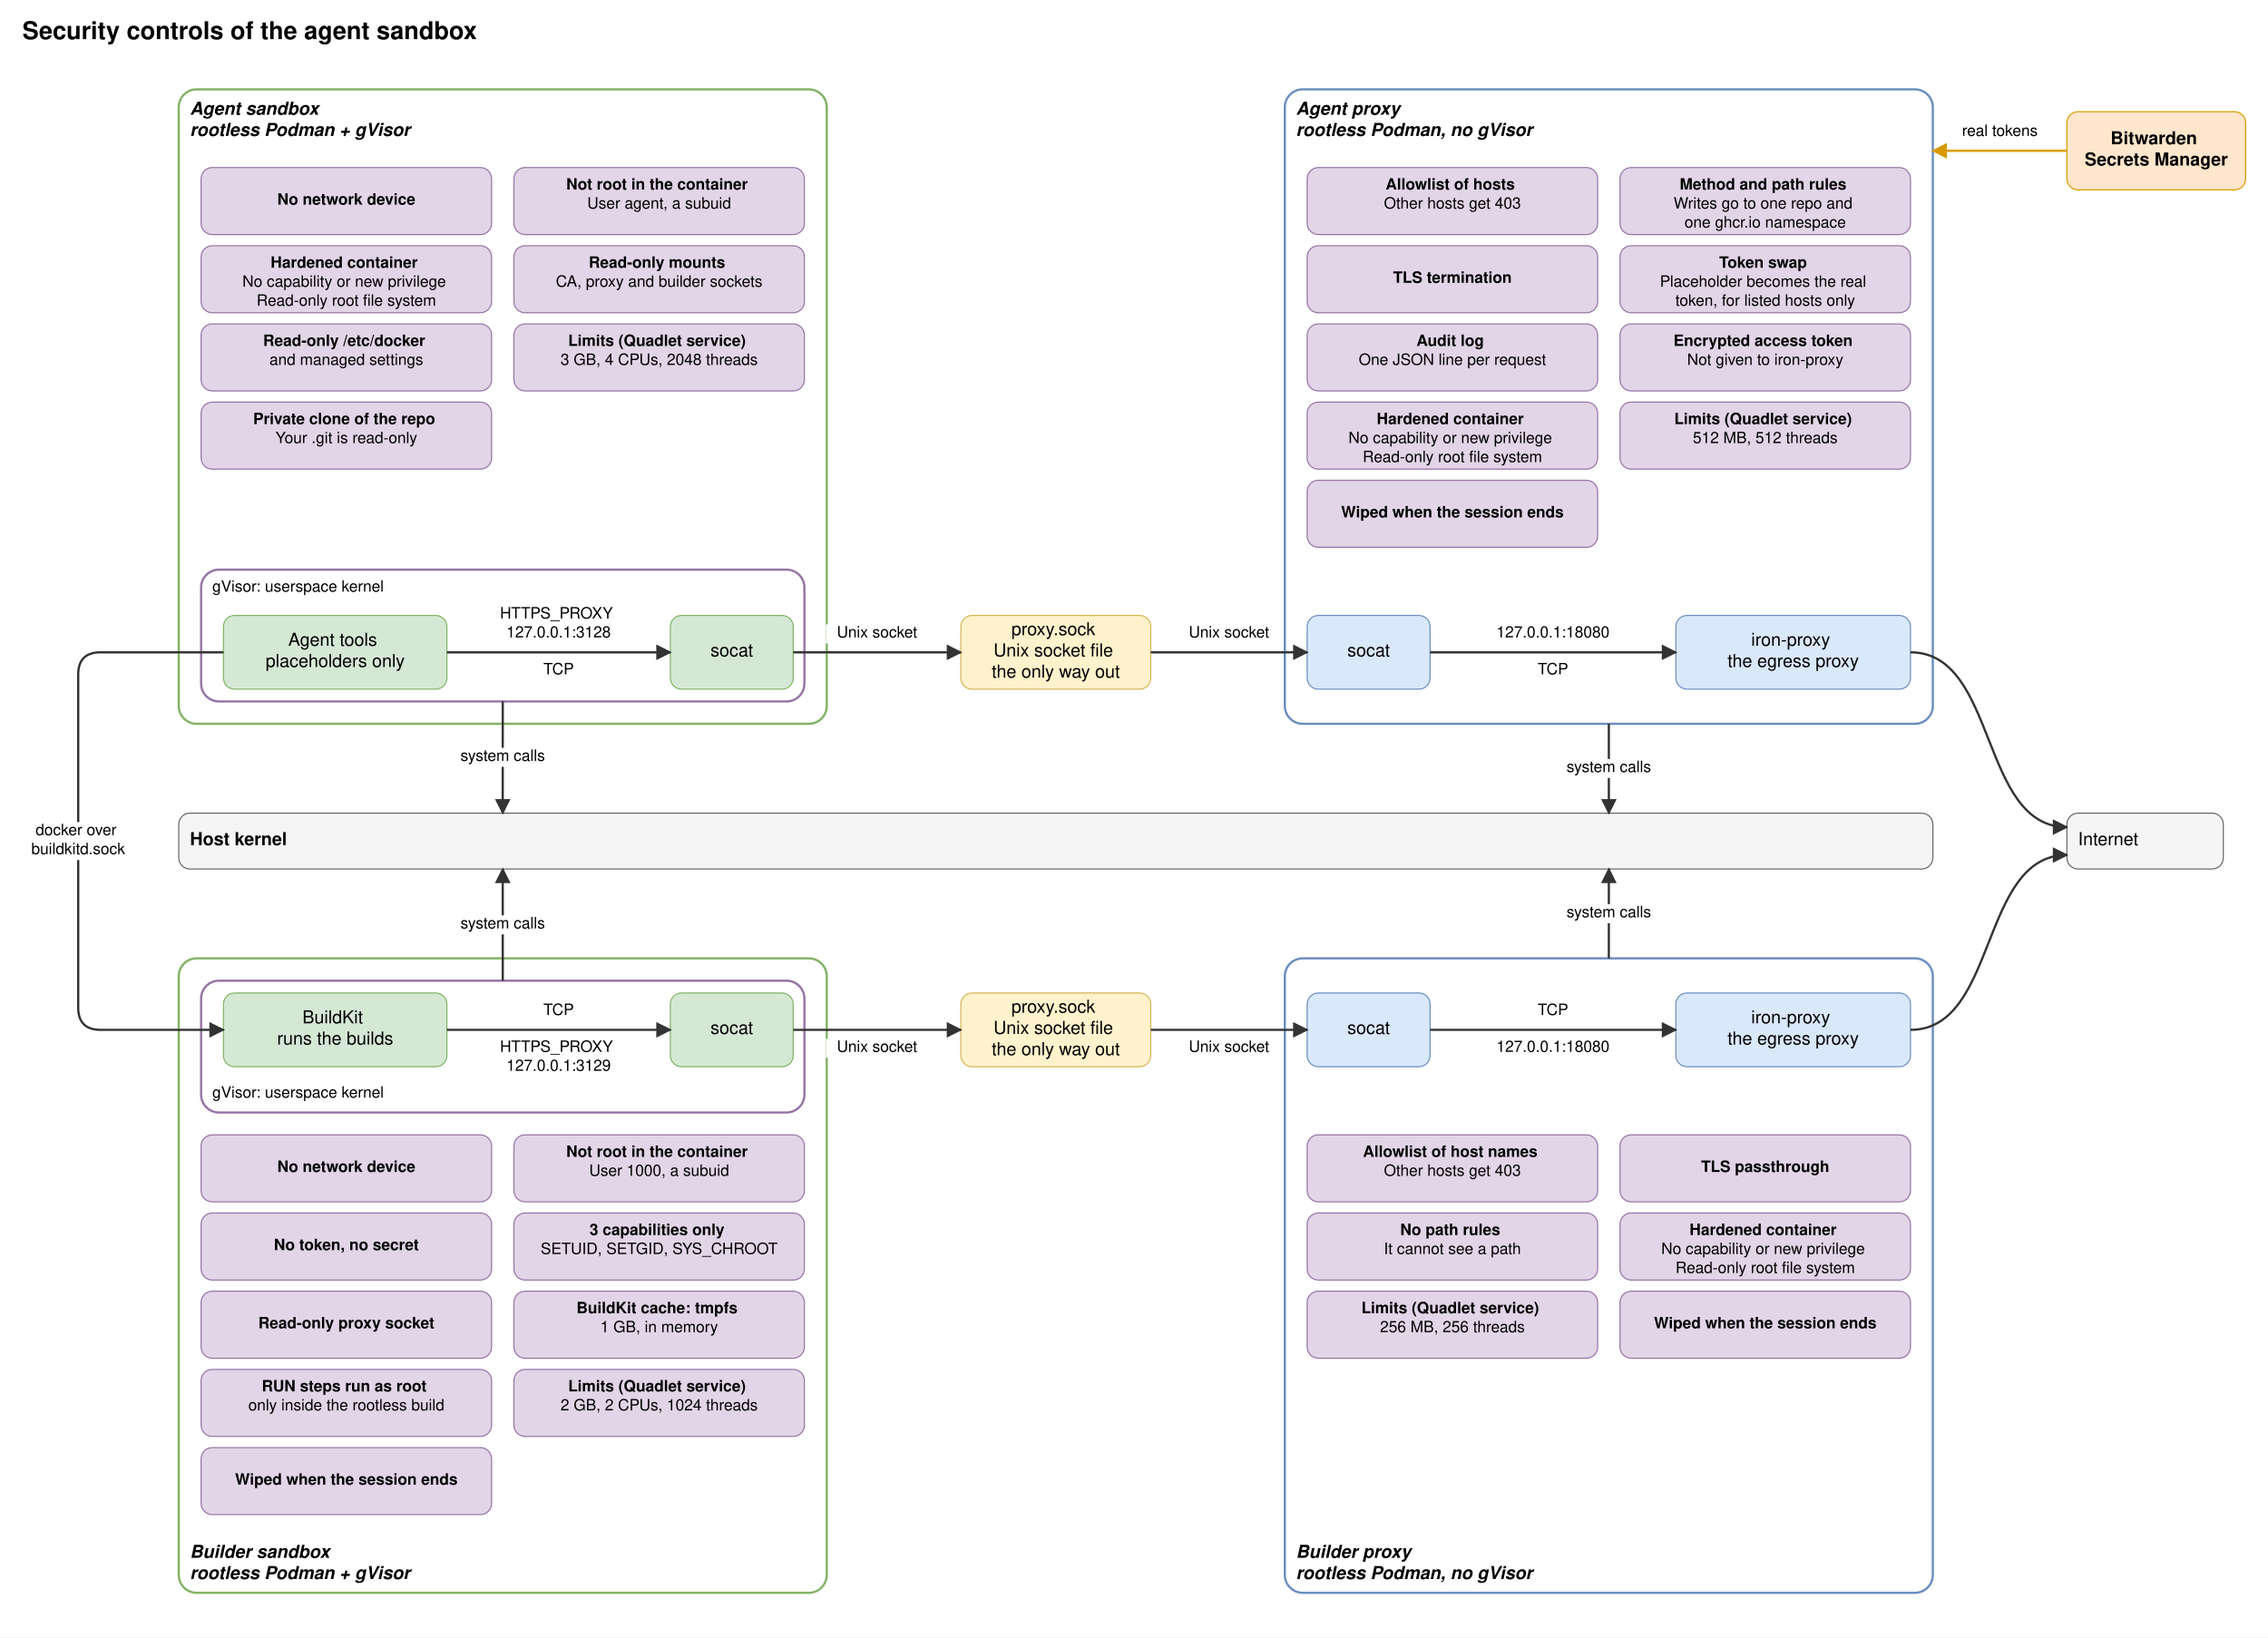
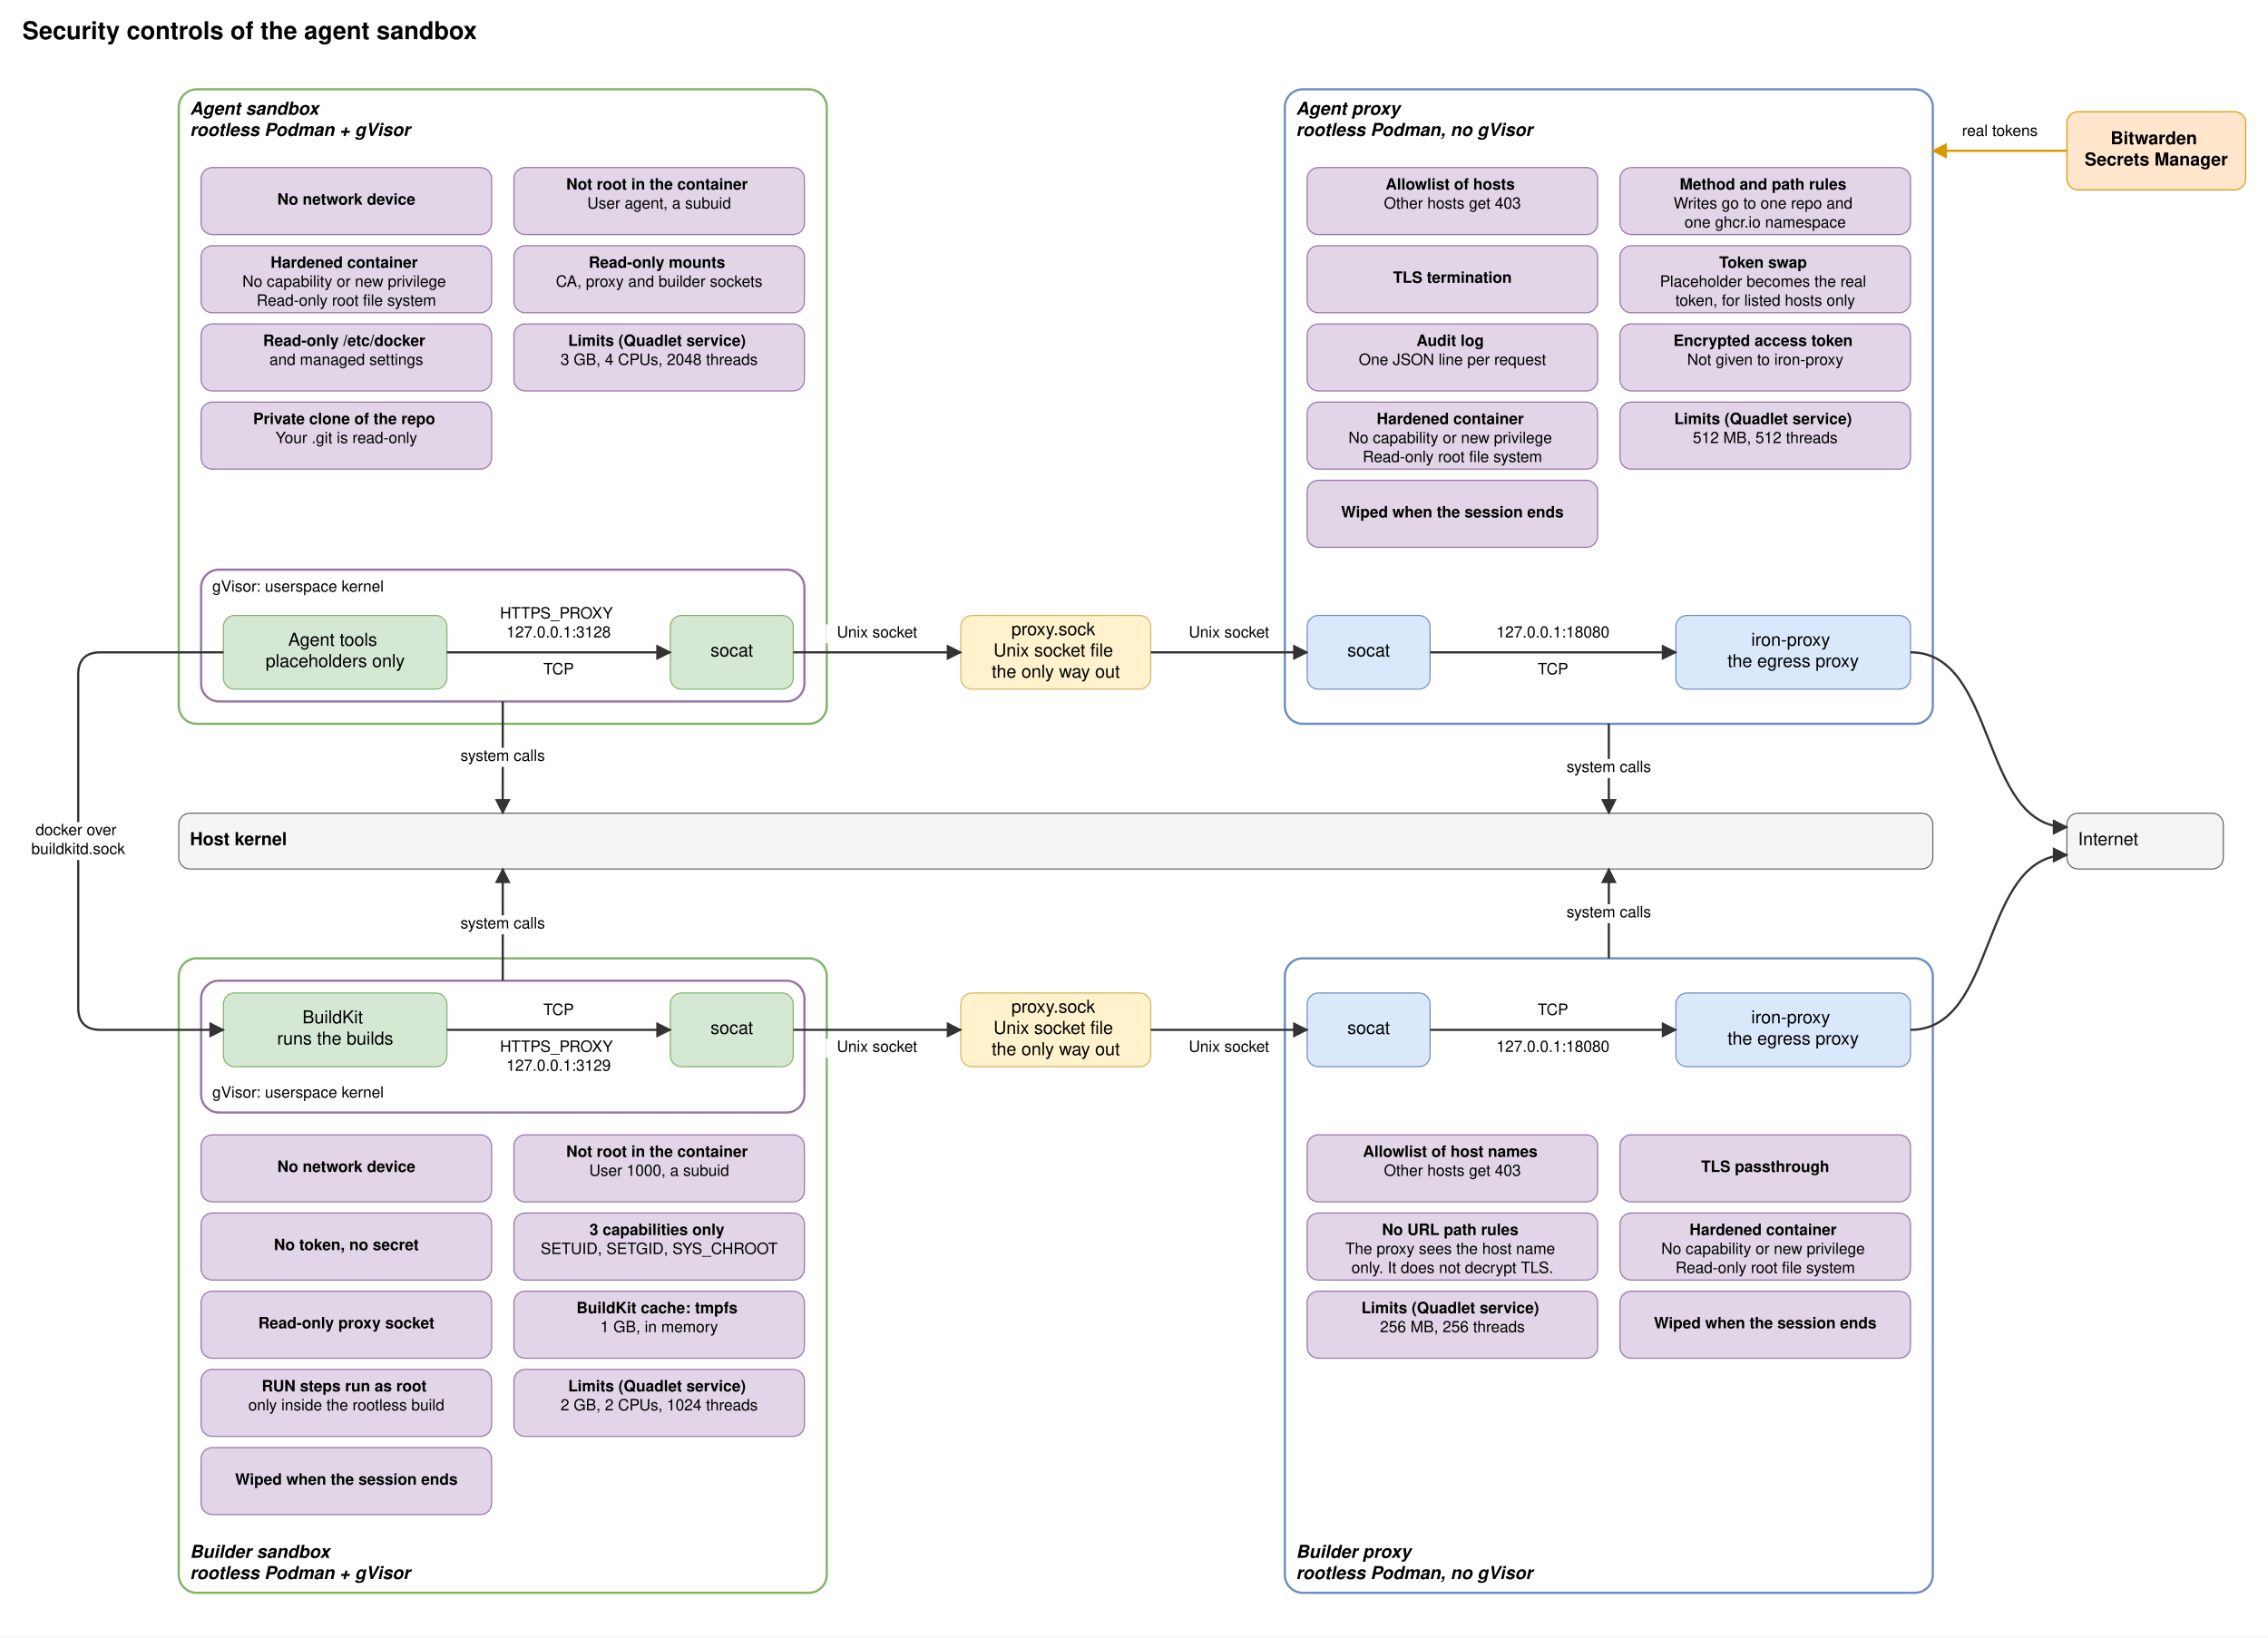
<svg xmlns="http://www.w3.org/2000/svg" width="2030" height="1466" viewBox="0 0 2030 1466" font-family="Helvetica, Arial, sans-serif" fill="#000000">
  <defs>
    <marker id="a-dark" viewBox="0 0 10 10" refX="9" refY="5" markerWidth="7" markerHeight="7" markerUnits="strokeWidth" orient="auto">
      <path d="M0 0 L10 5 L0 10 z" fill="#333333" />
    </marker>
    <marker id="a-orange" viewBox="0 0 10 10" refX="9" refY="5" markerWidth="7" markerHeight="7" markerUnits="strokeWidth" orient="auto">
      <path d="M0 0 L10 5 L0 10 z" fill="#d79b00" />
    </marker>
  </defs>
  <rect width="2030" height="1466" fill="#ffffff" />
  <text x="20" y="30" dominant-baseline="central" font-size="22" font-weight="bold">Security controls of the agent sandbox</text>
  <rect x="1150" y="80" width="580" height="568" rx="16" fill="#ffffff" stroke="#6c8ebf" stroke-width="2" />
  <text x="1160" y="97.5" text-anchor="start" dominant-baseline="central" font-size="16" font-weight="bold" font-style="italic">
    <tspan x="1160" dy="0">Agent proxy</tspan>
    <tspan x="1160" dy="19">rootless Podman, no gVisor</tspan>
  </text>
  <rect x="1170" y="551" width="110" height="66" rx="10" fill="#dae8fc" stroke="#6c8ebf" stroke-width="1" />
  <text x="1225.0" y="584.0" text-anchor="middle" dominant-baseline="central" font-size="16">
    <tspan x="1225.0" dy="0">socat</tspan>
  </text>
  <rect x="1170" y="150" width="260" height="60" rx="10" fill="#e1d5e7" stroke="#9673a6" stroke-width="1" />
  <text x="1300.0" y="166.5" text-anchor="middle" dominant-baseline="central" font-size="14">
    <tspan x="1300.0" dy="0" font-weight="bold">Allowlist of hosts</tspan>
    <tspan x="1300.0" dy="17">Other hosts get 403</tspan>
  </text>
  <rect x="1450" y="150" width="260" height="60" rx="10" fill="#e1d5e7" stroke="#9673a6" stroke-width="1" />
  <text x="1580.0" y="166.5" text-anchor="middle" dominant-baseline="central" font-size="14">
    <tspan x="1580.0" dy="0" font-weight="bold">Method and path rules</tspan>
    <tspan x="1580.0" dy="17">Writes go to one repo and</tspan>
    <tspan x="1580.0" dy="17">one ghcr.io namespace</tspan>
  </text>
  <rect x="1170" y="220" width="260" height="60" rx="10" fill="#e1d5e7" stroke="#9673a6" stroke-width="1" />
  <text x="1300.0" y="250.0" text-anchor="middle" dominant-baseline="central" font-size="14">
    <tspan x="1300.0" dy="0" font-weight="bold">TLS termination</tspan>
  </text>
  <rect x="1450" y="220" width="260" height="60" rx="10" fill="#e1d5e7" stroke="#9673a6" stroke-width="1" />
  <text x="1580.0" y="236.5" text-anchor="middle" dominant-baseline="central" font-size="14">
    <tspan x="1580.0" dy="0" font-weight="bold">Token swap</tspan>
    <tspan x="1580.0" dy="17">Placeholder becomes the real</tspan>
    <tspan x="1580.0" dy="17">token, for listed hosts only</tspan>
  </text>
  <rect x="1170" y="290" width="260" height="60" rx="10" fill="#e1d5e7" stroke="#9673a6" stroke-width="1" />
  <text x="1300.0" y="306.5" text-anchor="middle" dominant-baseline="central" font-size="14">
    <tspan x="1300.0" dy="0" font-weight="bold">Audit log</tspan>
    <tspan x="1300.0" dy="17">One JSON line per request</tspan>
  </text>
  <rect x="1450" y="290" width="260" height="60" rx="10" fill="#e1d5e7" stroke="#9673a6" stroke-width="1" />
  <text x="1580.0" y="306.5" text-anchor="middle" dominant-baseline="central" font-size="14">
    <tspan x="1580.0" dy="0" font-weight="bold">Encrypted access token</tspan>
    <tspan x="1580.0" dy="17">Not given to iron-proxy</tspan>
  </text>
  <rect x="1170" y="360" width="260" height="60" rx="10" fill="#e1d5e7" stroke="#9673a6" stroke-width="1" />
  <text x="1300.0" y="376.5" text-anchor="middle" dominant-baseline="central" font-size="14">
    <tspan x="1300.0" dy="0" font-weight="bold">Hardened container</tspan>
    <tspan x="1300.0" dy="17">No capability or new privilege</tspan>
    <tspan x="1300.0" dy="17">Read-only root file system</tspan>
  </text>
  <rect x="1450" y="360" width="260" height="60" rx="10" fill="#e1d5e7" stroke="#9673a6" stroke-width="1" />
  <text x="1580.0" y="376.5" text-anchor="middle" dominant-baseline="central" font-size="14">
    <tspan x="1580.0" dy="0" font-weight="bold">Limits (Quadlet service)</tspan>
    <tspan x="1580.0" dy="17">512 MB, 512 threads</tspan>
  </text>
  <rect x="1170" y="430" width="260" height="60" rx="10" fill="#e1d5e7" stroke="#9673a6" stroke-width="1" />
  <text x="1300.0" y="460.0" text-anchor="middle" dominant-baseline="central" font-size="14">
    <tspan x="1300.0" dy="0" font-weight="bold">Wiped when the session ends</tspan>
  </text>
  <rect x="1500" y="551" width="210" height="66" rx="10" fill="#dae8fc" stroke="#6c8ebf" stroke-width="1" />
  <text x="1605.0" y="574.5" text-anchor="middle" dominant-baseline="central" font-size="16">
    <tspan x="1605.0" dy="0">iron-proxy</tspan>
    <tspan x="1605.0" dy="19">the egress proxy</tspan>
  </text>
  <rect x="1150" y="858" width="580" height="568" rx="16" fill="#ffffff" stroke="#6c8ebf" stroke-width="2" />
  <text x="1160" y="1389.5" text-anchor="start" dominant-baseline="central" font-size="16" font-weight="bold" font-style="italic">
    <tspan x="1160" dy="0">Builder proxy</tspan>
    <tspan x="1160" dy="19">rootless Podman, no gVisor</tspan>
  </text>
  <rect x="1170" y="889" width="110" height="66" rx="10" fill="#dae8fc" stroke="#6c8ebf" stroke-width="1" />
  <text x="1225.0" y="922.0" text-anchor="middle" dominant-baseline="central" font-size="16">
    <tspan x="1225.0" dy="0">socat</tspan>
  </text>
  <rect x="1170" y="1016" width="260" height="60" rx="10" fill="#e1d5e7" stroke="#9673a6" stroke-width="1" />
  <text x="1300.0" y="1032.5" text-anchor="middle" dominant-baseline="central" font-size="14">
    <tspan x="1300.0" dy="0" font-weight="bold">Allowlist of host names</tspan>
    <tspan x="1300.0" dy="17">Other hosts get 403</tspan>
  </text>
  <rect x="1450" y="1016" width="260" height="60" rx="10" fill="#e1d5e7" stroke="#9673a6" stroke-width="1" />
  <text x="1580.0" y="1046.0" text-anchor="middle" dominant-baseline="central" font-size="14">
    <tspan x="1580.0" dy="0" font-weight="bold">TLS passthrough</tspan>
  </text>
  <rect x="1170" y="1086" width="260" height="60" rx="10" fill="#e1d5e7" stroke="#9673a6" stroke-width="1" />
  <text x="1300.0" y="1102.5" text-anchor="middle" dominant-baseline="central" font-size="14">
-     <tspan x="1300.0" dy="0" font-weight="bold">No path rules</tspan>
-     <tspan x="1300.0" dy="17">It cannot see a path</tspan>
+     <tspan x="1300.0" dy="0" font-weight="bold">No URL path rules</tspan>
+     <tspan x="1300.0" dy="17">The proxy sees the host name</tspan>
+     <tspan x="1300.0" dy="17">only. It does not decrypt TLS.</tspan>
  </text>
  <rect x="1450" y="1086" width="260" height="60" rx="10" fill="#e1d5e7" stroke="#9673a6" stroke-width="1" />
  <text x="1580.0" y="1102.5" text-anchor="middle" dominant-baseline="central" font-size="14">
    <tspan x="1580.0" dy="0" font-weight="bold">Hardened container</tspan>
    <tspan x="1580.0" dy="17">No capability or new privilege</tspan>
    <tspan x="1580.0" dy="17">Read-only root file system</tspan>
  </text>
  <rect x="1170" y="1156" width="260" height="60" rx="10" fill="#e1d5e7" stroke="#9673a6" stroke-width="1" />
  <text x="1300.0" y="1172.5" text-anchor="middle" dominant-baseline="central" font-size="14">
    <tspan x="1300.0" dy="0" font-weight="bold">Limits (Quadlet service)</tspan>
    <tspan x="1300.0" dy="17">256 MB, 256 threads</tspan>
  </text>
  <rect x="1450" y="1156" width="260" height="60" rx="10" fill="#e1d5e7" stroke="#9673a6" stroke-width="1" />
  <text x="1580.0" y="1186.0" text-anchor="middle" dominant-baseline="central" font-size="14">
    <tspan x="1580.0" dy="0" font-weight="bold">Wiped when the session ends</tspan>
  </text>
  <rect x="1500" y="889" width="210" height="66" rx="10" fill="#dae8fc" stroke="#6c8ebf" stroke-width="1" />
  <text x="1605.0" y="912.5" text-anchor="middle" dominant-baseline="central" font-size="16">
    <tspan x="1605.0" dy="0">iron-proxy</tspan>
    <tspan x="1605.0" dy="19">the egress proxy</tspan>
  </text>
  <rect x="160" y="80" width="580" height="568" rx="16" fill="#ffffff" stroke="#82b366" stroke-width="2" />
  <text x="170" y="97.5" text-anchor="start" dominant-baseline="central" font-size="16" font-weight="bold" font-style="italic">
    <tspan x="170" dy="0">Agent sandbox</tspan>
    <tspan x="170" dy="19">rootless Podman + gVisor</tspan>
  </text>
  <rect x="180" y="510" width="540" height="118" rx="16" fill="#ffffff" stroke="#9673a6" stroke-width="2" />
  <text x="190" y="526.5" text-anchor="start" dominant-baseline="central" font-size="14">
    <tspan x="190" dy="0">gVisor: userspace kernel</tspan>
  </text>
  <rect x="180" y="150" width="260" height="60" rx="10" fill="#e1d5e7" stroke="#9673a6" stroke-width="1" />
  <text x="310.0" y="180.0" text-anchor="middle" dominant-baseline="central" font-size="14">
    <tspan x="310.0" dy="0" font-weight="bold">No network device</tspan>
  </text>
  <rect x="460" y="150" width="260" height="60" rx="10" fill="#e1d5e7" stroke="#9673a6" stroke-width="1" />
  <text x="590.0" y="166.5" text-anchor="middle" dominant-baseline="central" font-size="14">
    <tspan x="590.0" dy="0" font-weight="bold">Not root in the container</tspan>
    <tspan x="590.0" dy="17">User agent, a subuid</tspan>
  </text>
  <rect x="180" y="220" width="260" height="60" rx="10" fill="#e1d5e7" stroke="#9673a6" stroke-width="1" />
  <text x="310.0" y="236.5" text-anchor="middle" dominant-baseline="central" font-size="14">
    <tspan x="310.0" dy="0" font-weight="bold">Hardened container</tspan>
    <tspan x="310.0" dy="17">No capability or new privilege</tspan>
    <tspan x="310.0" dy="17">Read-only root file system</tspan>
  </text>
  <rect x="460" y="220" width="260" height="60" rx="10" fill="#e1d5e7" stroke="#9673a6" stroke-width="1" />
  <text x="590.0" y="236.5" text-anchor="middle" dominant-baseline="central" font-size="14">
    <tspan x="590.0" dy="0" font-weight="bold">Read-only mounts</tspan>
    <tspan x="590.0" dy="17">CA, proxy and builder sockets</tspan>
  </text>
  <rect x="180" y="290" width="260" height="60" rx="10" fill="#e1d5e7" stroke="#9673a6" stroke-width="1" />
  <text x="310.0" y="306.5" text-anchor="middle" dominant-baseline="central" font-size="14">
    <tspan x="310.0" dy="0" font-weight="bold">Read-only /etc/docker</tspan>
    <tspan x="310.0" dy="17">and managed settings</tspan>
  </text>
  <rect x="460" y="290" width="260" height="60" rx="10" fill="#e1d5e7" stroke="#9673a6" stroke-width="1" />
  <text x="590.0" y="306.5" text-anchor="middle" dominant-baseline="central" font-size="14">
    <tspan x="590.0" dy="0" font-weight="bold">Limits (Quadlet service)</tspan>
    <tspan x="590.0" dy="17">3 GB, 4 CPUs, 2048 threads</tspan>
  </text>
  <rect x="180" y="360" width="260" height="60" rx="10" fill="#e1d5e7" stroke="#9673a6" stroke-width="1" />
  <text x="310.0" y="376.5" text-anchor="middle" dominant-baseline="central" font-size="14">
    <tspan x="310.0" dy="0" font-weight="bold">Private clone of the repo</tspan>
    <tspan x="310.0" dy="17">Your .git is read-only</tspan>
  </text>
  <rect x="200" y="551" width="200" height="66" rx="10" fill="#d5e8d4" stroke="#82b366" stroke-width="1" />
  <text x="300.0" y="574.5" text-anchor="middle" dominant-baseline="central" font-size="16">
    <tspan x="300.0" dy="0">Agent tools</tspan>
    <tspan x="300.0" dy="19">placeholders only</tspan>
  </text>
  <rect x="600" y="551" width="110" height="66" rx="10" fill="#d5e8d4" stroke="#82b366" stroke-width="1" />
  <text x="655.0" y="584.0" text-anchor="middle" dominant-baseline="central" font-size="16">
    <tspan x="655.0" dy="0">socat</tspan>
  </text>
  <rect x="160" y="858" width="580" height="568" rx="16" fill="#ffffff" stroke="#82b366" stroke-width="2" />
  <text x="170" y="1389.5" text-anchor="start" dominant-baseline="central" font-size="16" font-weight="bold" font-style="italic">
    <tspan x="170" dy="0">Builder sandbox</tspan>
    <tspan x="170" dy="19">rootless Podman + gVisor</tspan>
  </text>
  <rect x="180" y="878" width="540" height="118" rx="16" fill="#ffffff" stroke="#9673a6" stroke-width="2" />
  <text x="190" y="979.5" text-anchor="start" dominant-baseline="central" font-size="14">
    <tspan x="190" dy="0">gVisor: userspace kernel</tspan>
  </text>
  <rect x="180" y="1016" width="260" height="60" rx="10" fill="#e1d5e7" stroke="#9673a6" stroke-width="1" />
  <text x="310.0" y="1046.0" text-anchor="middle" dominant-baseline="central" font-size="14">
    <tspan x="310.0" dy="0" font-weight="bold">No network device</tspan>
  </text>
  <rect x="460" y="1016" width="260" height="60" rx="10" fill="#e1d5e7" stroke="#9673a6" stroke-width="1" />
  <text x="590.0" y="1032.5" text-anchor="middle" dominant-baseline="central" font-size="14">
    <tspan x="590.0" dy="0" font-weight="bold">Not root in the container</tspan>
    <tspan x="590.0" dy="17">User 1000, a subuid</tspan>
  </text>
  <rect x="180" y="1086" width="260" height="60" rx="10" fill="#e1d5e7" stroke="#9673a6" stroke-width="1" />
  <text x="310.0" y="1116.0" text-anchor="middle" dominant-baseline="central" font-size="14">
    <tspan x="310.0" dy="0" font-weight="bold">No token, no secret</tspan>
  </text>
  <rect x="460" y="1086" width="260" height="60" rx="10" fill="#e1d5e7" stroke="#9673a6" stroke-width="1" />
  <text x="590.0" y="1102.5" text-anchor="middle" dominant-baseline="central" font-size="14">
    <tspan x="590.0" dy="0" font-weight="bold">3 capabilities only</tspan>
    <tspan x="590.0" dy="17">SETUID, SETGID, SYS_CHROOT</tspan>
  </text>
  <rect x="180" y="1156" width="260" height="60" rx="10" fill="#e1d5e7" stroke="#9673a6" stroke-width="1" />
  <text x="310.0" y="1186.0" text-anchor="middle" dominant-baseline="central" font-size="14">
    <tspan x="310.0" dy="0" font-weight="bold">Read-only proxy socket</tspan>
  </text>
  <rect x="460" y="1156" width="260" height="60" rx="10" fill="#e1d5e7" stroke="#9673a6" stroke-width="1" />
  <text x="590.0" y="1172.5" text-anchor="middle" dominant-baseline="central" font-size="14">
    <tspan x="590.0" dy="0" font-weight="bold">BuildKit cache: tmpfs</tspan>
    <tspan x="590.0" dy="17">1 GB, in memory</tspan>
  </text>
  <rect x="180" y="1226" width="260" height="60" rx="10" fill="#e1d5e7" stroke="#9673a6" stroke-width="1" />
  <text x="310.0" y="1242.5" text-anchor="middle" dominant-baseline="central" font-size="14">
    <tspan x="310.0" dy="0" font-weight="bold">RUN steps run as root</tspan>
    <tspan x="310.0" dy="17">only inside the rootless build</tspan>
  </text>
  <rect x="460" y="1226" width="260" height="60" rx="10" fill="#e1d5e7" stroke="#9673a6" stroke-width="1" />
  <text x="590.0" y="1242.5" text-anchor="middle" dominant-baseline="central" font-size="14">
    <tspan x="590.0" dy="0" font-weight="bold">Limits (Quadlet service)</tspan>
    <tspan x="590.0" dy="17">2 GB, 2 CPUs, 1024 threads</tspan>
  </text>
  <rect x="180" y="1296" width="260" height="60" rx="10" fill="#e1d5e7" stroke="#9673a6" stroke-width="1" />
  <text x="310.0" y="1326.0" text-anchor="middle" dominant-baseline="central" font-size="14">
    <tspan x="310.0" dy="0" font-weight="bold">Wiped when the session ends</tspan>
  </text>
  <rect x="200" y="889" width="200" height="66" rx="10" fill="#d5e8d4" stroke="#82b366" stroke-width="1" />
  <text x="300.0" y="912.5" text-anchor="middle" dominant-baseline="central" font-size="16">
    <tspan x="300.0" dy="0">BuildKit</tspan>
    <tspan x="300.0" dy="19">runs the builds</tspan>
  </text>
  <rect x="600" y="889" width="110" height="66" rx="10" fill="#d5e8d4" stroke="#82b366" stroke-width="1" />
  <text x="655.0" y="922.0" text-anchor="middle" dominant-baseline="central" font-size="16">
    <tspan x="655.0" dy="0">socat</tspan>
  </text>
  <rect x="860" y="551" width="170" height="66" rx="10" fill="#fff2cc" stroke="#d6b656" stroke-width="1" />
  <text x="945.0" y="565.0" text-anchor="middle" dominant-baseline="central" font-size="16">
    <tspan x="945.0" dy="0">proxy.sock</tspan>
    <tspan x="945.0" dy="19">Unix socket file</tspan>
    <tspan x="945.0" dy="19">the only way out</tspan>
  </text>
  <rect x="860" y="889" width="170" height="66" rx="10" fill="#fff2cc" stroke="#d6b656" stroke-width="1" />
  <text x="945.0" y="903.0" text-anchor="middle" dominant-baseline="central" font-size="16">
    <tspan x="945.0" dy="0">proxy.sock</tspan>
    <tspan x="945.0" dy="19">Unix socket file</tspan>
    <tspan x="945.0" dy="19">the only way out</tspan>
  </text>
  <rect x="160" y="728" width="1570" height="50" rx="10" fill="#f5f5f5" stroke="#666666" stroke-width="1" />
  <text x="170" y="753.0" text-anchor="start" dominant-baseline="central" font-size="16" font-weight="bold">
    <tspan x="170" dy="0">Host kernel</tspan>
  </text>
  <rect x="1850" y="100" width="160" height="70" rx="10" fill="#ffe6cc" stroke="#d79b00" stroke-width="1" />
  <text x="1930.0" y="125.5" text-anchor="middle" dominant-baseline="central" font-size="16" font-weight="bold">
    <tspan x="1930.0" dy="0">Bitwarden</tspan>
    <tspan x="1930.0" dy="19">Secrets Manager</tspan>
  </text>
  <rect x="1850" y="728" width="140" height="50" rx="10" fill="#f5f5f5" stroke="#666666" stroke-width="1" />
  <text x="1860" y="753.0" text-anchor="start" dominant-baseline="central" font-size="16">
    <tspan x="1860" dy="0">Internet</tspan>
  </text>
  <path d="M400 584.0 C500.0 584.0 500.0 584.0 600 584.0" fill="none" stroke="#333333" stroke-width="2" marker-end="url(#a-dark)" />
  <rect x="442.8" y="542.0" width="114.4" height="34" fill="#ffffff" />
  <text x="500.0" y="550.5" text-anchor="middle" dominant-baseline="central" font-size="14">
    <tspan x="500.0" dy="0">HTTPS_PROXY</tspan>
    <tspan x="500.0" dy="17">127.0.0.1:3128</tspan>
  </text>
  <rect x="484.6" y="592.0" width="30.8" height="17" fill="#ffffff" />
  <text x="500.0" y="600.5" text-anchor="middle" dominant-baseline="central" font-size="14">
    <tspan x="500.0" dy="0">TCP</tspan>
  </text>
  <path d="M710 584.0 C785.0 584.0 785.0 584.0 860 584.0" fill="none" stroke="#333333" stroke-width="2" marker-end="url(#a-dark)" />
  <rect x="739.2" y="559.0" width="91.6" height="17" fill="#ffffff" />
  <text x="785.0" y="567.5" text-anchor="middle" dominant-baseline="central" font-size="14">
    <tspan x="785.0" dy="0">Unix socket</tspan>
  </text>
  <path d="M1030 584.0 C1100.0 584.0 1100.0 584.0 1170 584.0" fill="none" stroke="#333333" stroke-width="2" marker-end="url(#a-dark)" />
  <rect x="1054.2" y="559.0" width="91.6" height="17" fill="#ffffff" />
  <text x="1100.0" y="567.5" text-anchor="middle" dominant-baseline="central" font-size="14">
    <tspan x="1100.0" dy="0">Unix socket</tspan>
  </text>
  <path d="M1280 584.0 C1390.0 584.0 1390.0 584.0 1500 584.0" fill="none" stroke="#333333" stroke-width="2" marker-end="url(#a-dark)" />
  <rect x="1329.0" y="559.0" width="122.0" height="17" fill="#ffffff" />
  <text x="1390.0" y="567.5" text-anchor="middle" dominant-baseline="central" font-size="14">
    <tspan x="1390.0" dy="0">127.0.0.1:18080</tspan>
  </text>
  <rect x="1374.6" y="592.0" width="30.8" height="17" fill="#ffffff" />
  <text x="1390.0" y="600.5" text-anchor="middle" dominant-baseline="central" font-size="14">
    <tspan x="1390.0" dy="0">TCP</tspan>
  </text>
  <path d="M1710 584.0 C1788.25 584.0 1771.75 740.5 1850 740.5" fill="none" stroke="#333333" stroke-width="2" marker-end="url(#a-dark)" />
  <path d="M1850 135.0 C1790.0 135.0 1790.0 134.982 1730 134.982" fill="none" stroke="#d79b00" stroke-width="2" marker-end="url(#a-orange)" />
  <rect x="1744.2" y="109.991" width="91.6" height="17" fill="#ffffff" />
  <text x="1790.0" y="118.491" text-anchor="middle" dominant-baseline="central" font-size="14">
    <tspan x="1790.0" dy="0">real tokens</tspan>
  </text>
  <path d="M400 922.0 C500.0 922.0 500.0 922.0 600 922.0" fill="none" stroke="#333333" stroke-width="2" marker-end="url(#a-dark)" />
  <rect x="484.6" y="897.0" width="30.8" height="17" fill="#ffffff" />
  <text x="500.0" y="905.5" text-anchor="middle" dominant-baseline="central" font-size="14">
    <tspan x="500.0" dy="0">TCP</tspan>
  </text>
  <rect x="442.8" y="930.0" width="114.4" height="34" fill="#ffffff" />
  <text x="500.0" y="938.5" text-anchor="middle" dominant-baseline="central" font-size="14">
    <tspan x="500.0" dy="0">HTTPS_PROXY</tspan>
    <tspan x="500.0" dy="17">127.0.0.1:3129</tspan>
  </text>
  <path d="M710 922.0 C785.0 922.0 785.0 922.0 860 922.0" fill="none" stroke="#333333" stroke-width="2" marker-end="url(#a-dark)" />
  <rect x="739.2" y="930.0" width="91.6" height="17" fill="#ffffff" />
  <text x="785.0" y="938.5" text-anchor="middle" dominant-baseline="central" font-size="14">
    <tspan x="785.0" dy="0">Unix socket</tspan>
  </text>
  <path d="M1030 922.0 C1100.0 922.0 1100.0 922.0 1170 922.0" fill="none" stroke="#333333" stroke-width="2" marker-end="url(#a-dark)" />
  <rect x="1054.2" y="930.0" width="91.6" height="17" fill="#ffffff" />
  <text x="1100.0" y="938.5" text-anchor="middle" dominant-baseline="central" font-size="14">
    <tspan x="1100.0" dy="0">Unix socket</tspan>
  </text>
  <path d="M1280 922.0 C1390.0 922.0 1390.0 922.0 1500 922.0" fill="none" stroke="#333333" stroke-width="2" marker-end="url(#a-dark)" />
  <rect x="1374.6" y="897.0" width="30.8" height="17" fill="#ffffff" />
  <text x="1390.0" y="905.5" text-anchor="middle" dominant-baseline="central" font-size="14">
    <tspan x="1390.0" dy="0">TCP</tspan>
  </text>
  <rect x="1329.0" y="930.0" width="122.0" height="17" fill="#ffffff" />
  <text x="1390.0" y="938.5" text-anchor="middle" dominant-baseline="central" font-size="14">
    <tspan x="1390.0" dy="0">127.0.0.1:18080</tspan>
  </text>
  <path d="M1710 922.0 C1788.25 922.0 1771.75 765.5 1850 765.5" fill="none" stroke="#333333" stroke-width="2" marker-end="url(#a-dark)" />
  <path d="M200 584.0 L90.0 584.0 Q70 584 70.0 604.0 L70.0 902.0 Q70 922 90.0 922.0 L200 922.0" fill="none" stroke="#333333" stroke-width="2" marker-end="url(#a-dark)" />
  <rect x="12.8" y="736.0" width="114.4" height="34" fill="#ffffff" />
  <text x="70.0" y="744.5" text-anchor="middle" dominant-baseline="central" font-size="14">
    <tspan x="70.0" dy="0">docker over</tspan>
    <tspan x="70.0" dy="17">buildkitd.sock</tspan>
  </text>
  <path d="M450.0 628 C450.0 678.0 449.979 678.0 449.979 728" fill="none" stroke="#333333" stroke-width="2" marker-end="url(#a-dark)" />
  <rect x="400.389" y="669.5" width="99.2" height="17" fill="#ffffff" />
  <text x="449.989" y="678.0" text-anchor="middle" dominant-baseline="central" font-size="14">
    <tspan x="449.989" dy="0">system calls</tspan>
  </text>
  <path d="M450.0 878 C450.0 828.0 449.979 828.0 449.979 778" fill="none" stroke="#333333" stroke-width="2" marker-end="url(#a-dark)" />
  <rect x="400.389" y="819.5" width="99.2" height="17" fill="#ffffff" />
  <text x="449.989" y="828.0" text-anchor="middle" dominant-baseline="central" font-size="14">
    <tspan x="449.989" dy="0">system calls</tspan>
  </text>
  <path d="M1440.0 648 C1440.0 688.0 1440.021 688.0 1440.021 728" fill="none" stroke="#333333" stroke-width="2" marker-end="url(#a-dark)" />
  <rect x="1390.411" y="679.5" width="99.2" height="17" fill="#ffffff" />
  <text x="1440.011" y="688.0" text-anchor="middle" dominant-baseline="central" font-size="14">
    <tspan x="1440.011" dy="0">system calls</tspan>
  </text>
  <path d="M1440.0 858 C1440.0 818.0 1440.021 818.0 1440.021 778" fill="none" stroke="#333333" stroke-width="2" marker-end="url(#a-dark)" />
  <rect x="1390.411" y="809.5" width="99.2" height="17" fill="#ffffff" />
  <text x="1440.011" y="818.0" text-anchor="middle" dominant-baseline="central" font-size="14">
    <tspan x="1440.011" dy="0">system calls</tspan>
  </text>
</svg>
